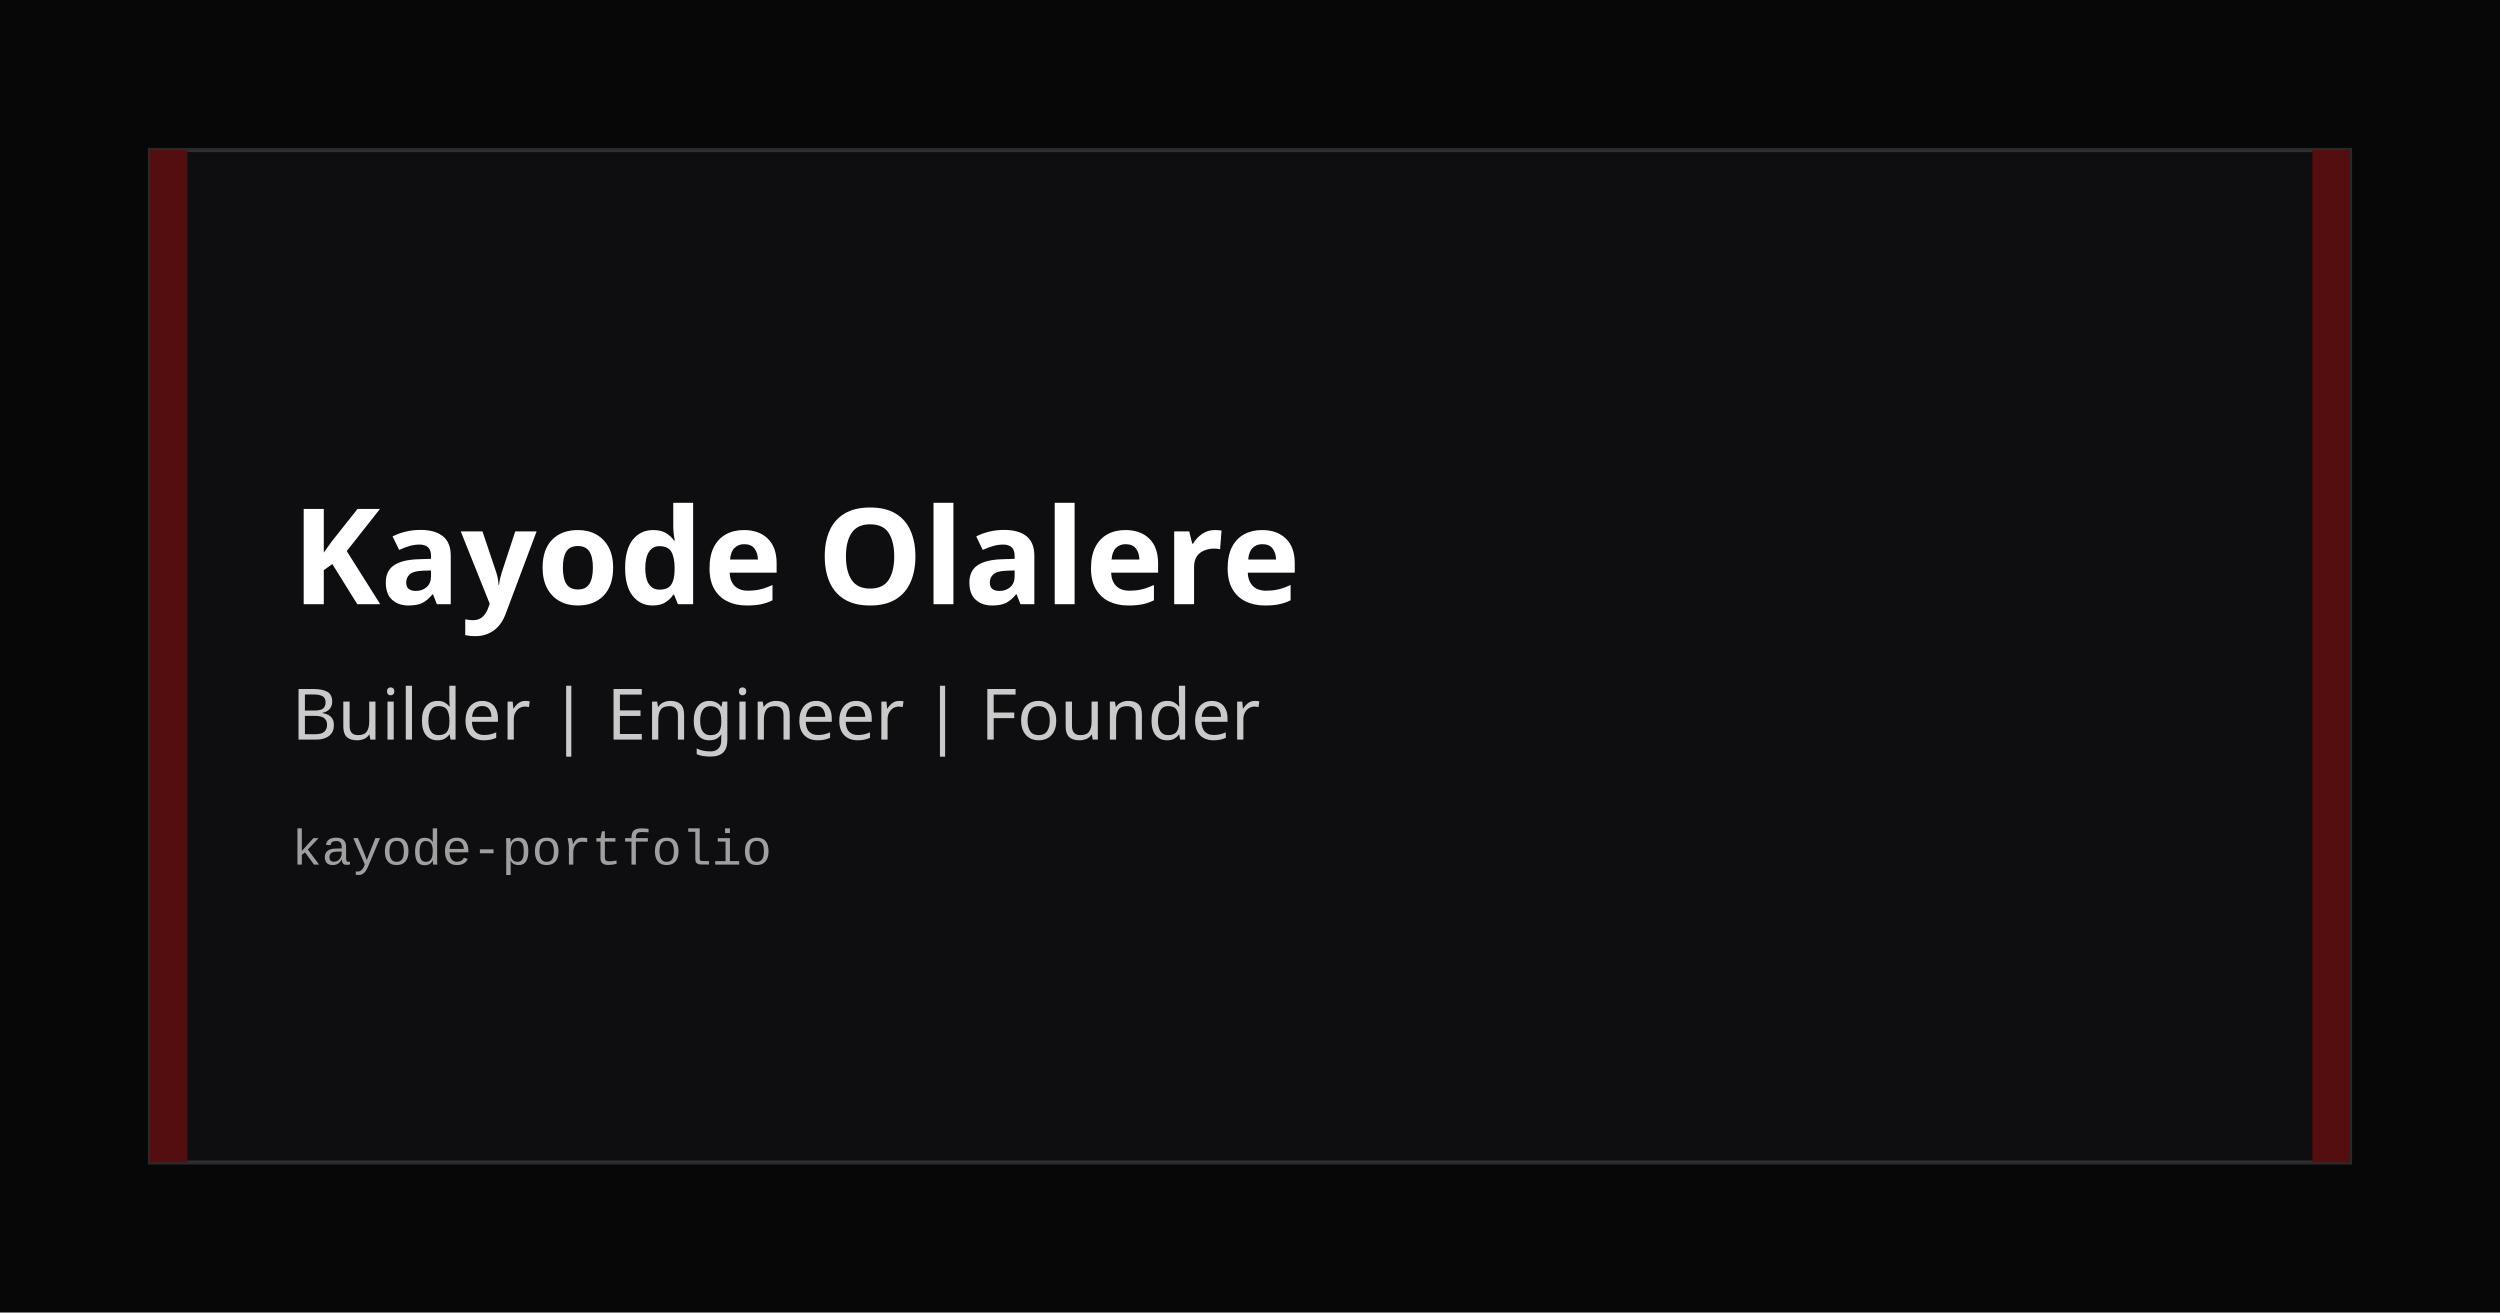
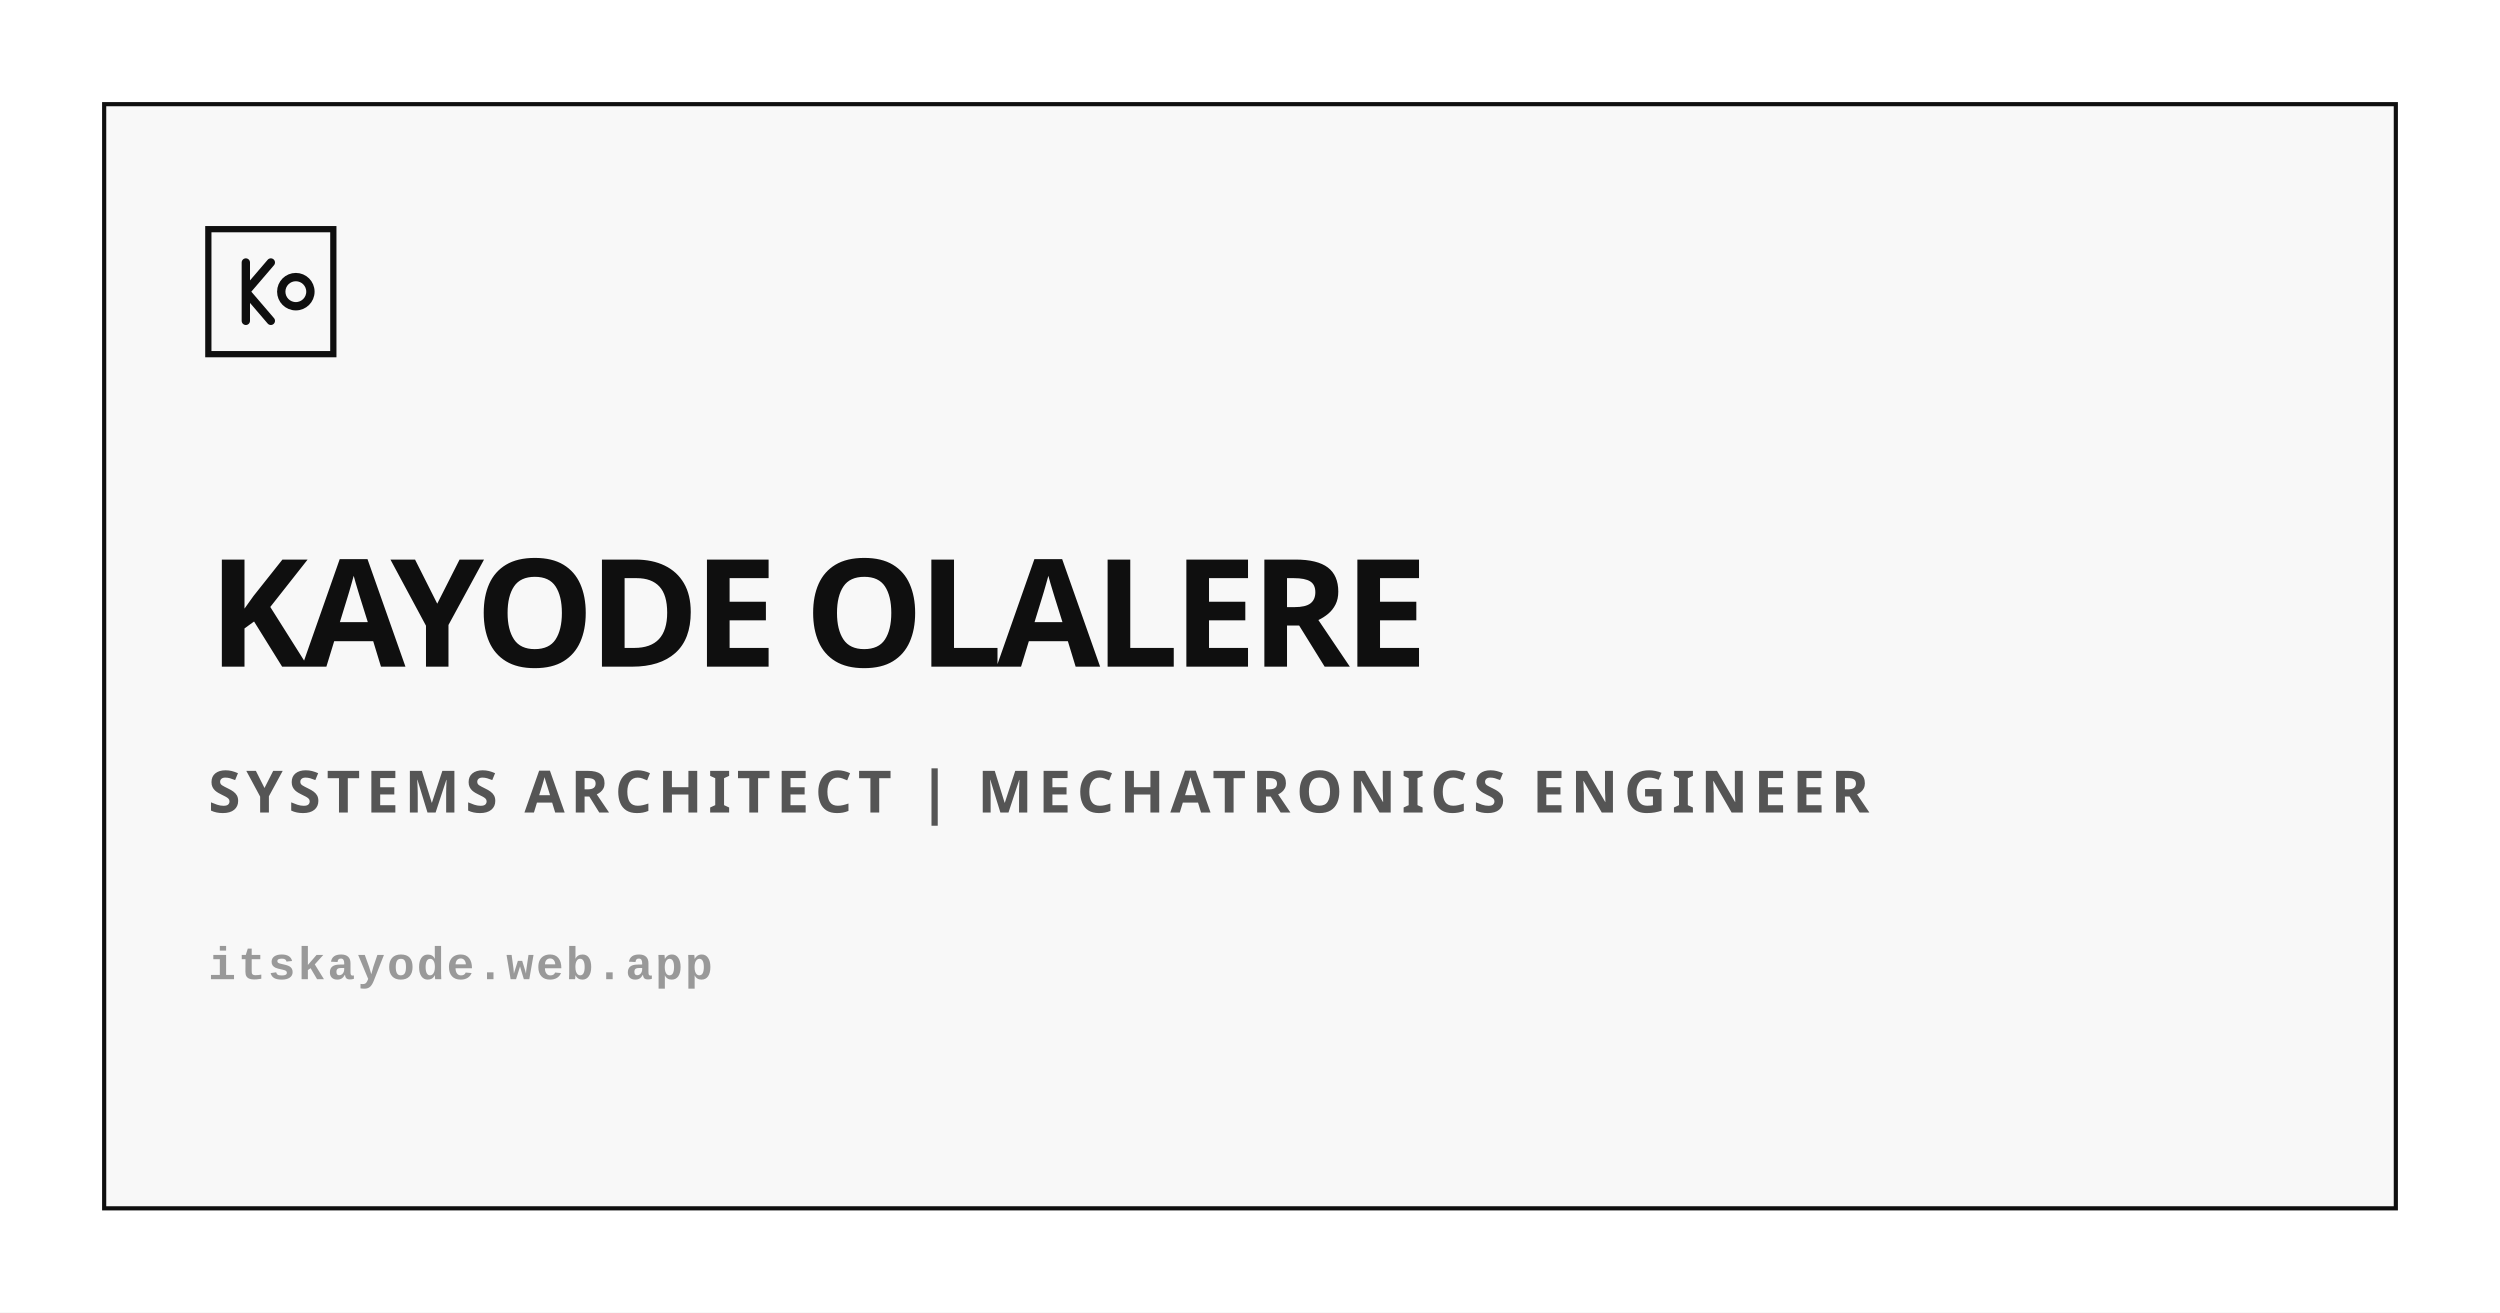
<svg xmlns="http://www.w3.org/2000/svg" viewBox="0 0 1200 630" role="img" aria-label="Kayode Olalere Portfolio">
-   <rect width="1200" height="630" fill="#070707" />
-   <rect x="72" y="72" width="1056" height="486" fill="#0e0e10" stroke="#FFFFFF" stroke-opacity="0.14" stroke-width="2" />
-   <rect x="72" y="72" width="18" height="486" fill="#540E10" />
-   <rect x="1110" y="72" width="18" height="486" fill="#540E10" />
-   <text x="140" y="290" fill="#FFFFFF" font-family="'Segoe UI', sans-serif" font-size="64" font-weight="700">Kayode Olalere</text>
-   <text x="140" y="355" fill="#FFFFFF" fill-opacity="0.78" font-family="'Segoe UI', sans-serif" font-size="34">Builder | Engineer | Founder</text>
-   <text x="140" y="415" fill="#FFFFFF" fill-opacity="0.6" font-family="'Courier New', monospace" font-size="24">kayode-portfolio</text>
+   <rect width="1200" height="630" fill="#FFFFFF" />
+   <rect x="50" y="50" width="1100" height="530" fill="#F8F8F8" stroke="#0F0F0F" stroke-width="2" />
+   <g transform="translate(100, 110)">
+     <rect x="0" y="0" width="60" height="60" fill="none" stroke="#0F0F0F" stroke-width="3" />
+     <path d="M 18 16 L 18 44 M 18 30 L 30 16 M 18 30 L 30 44" fill="none" stroke="#0F0F0F" stroke-width="4" stroke-linecap="round" stroke-linejoin="round" />
+     <circle cx="42" cy="30" r="7" fill="none" stroke="#0F0F0F" stroke-width="4" />
+   </g>
+   <text x="100" y="320" fill="#0F0F0F" font-family="'Segoe UI', sans-serif" font-size="72" font-weight="900" letter-spacing="-0.04em">KAYODE OLALERE</text>
+   <text x="100" y="390" fill="#555555" font-family="'Segoe UI', sans-serif" font-size="28" font-weight="600" letter-spacing="0.1em">SYSTEMS ARCHITECT | MECHATRONICS ENGINEER</text>
+   <text x="100" y="470" fill="#999999" font-family="'Courier New', monospace" font-size="22" font-weight="700" letter-spacing="0.05em">itskayode.web.app</text>
</svg>
